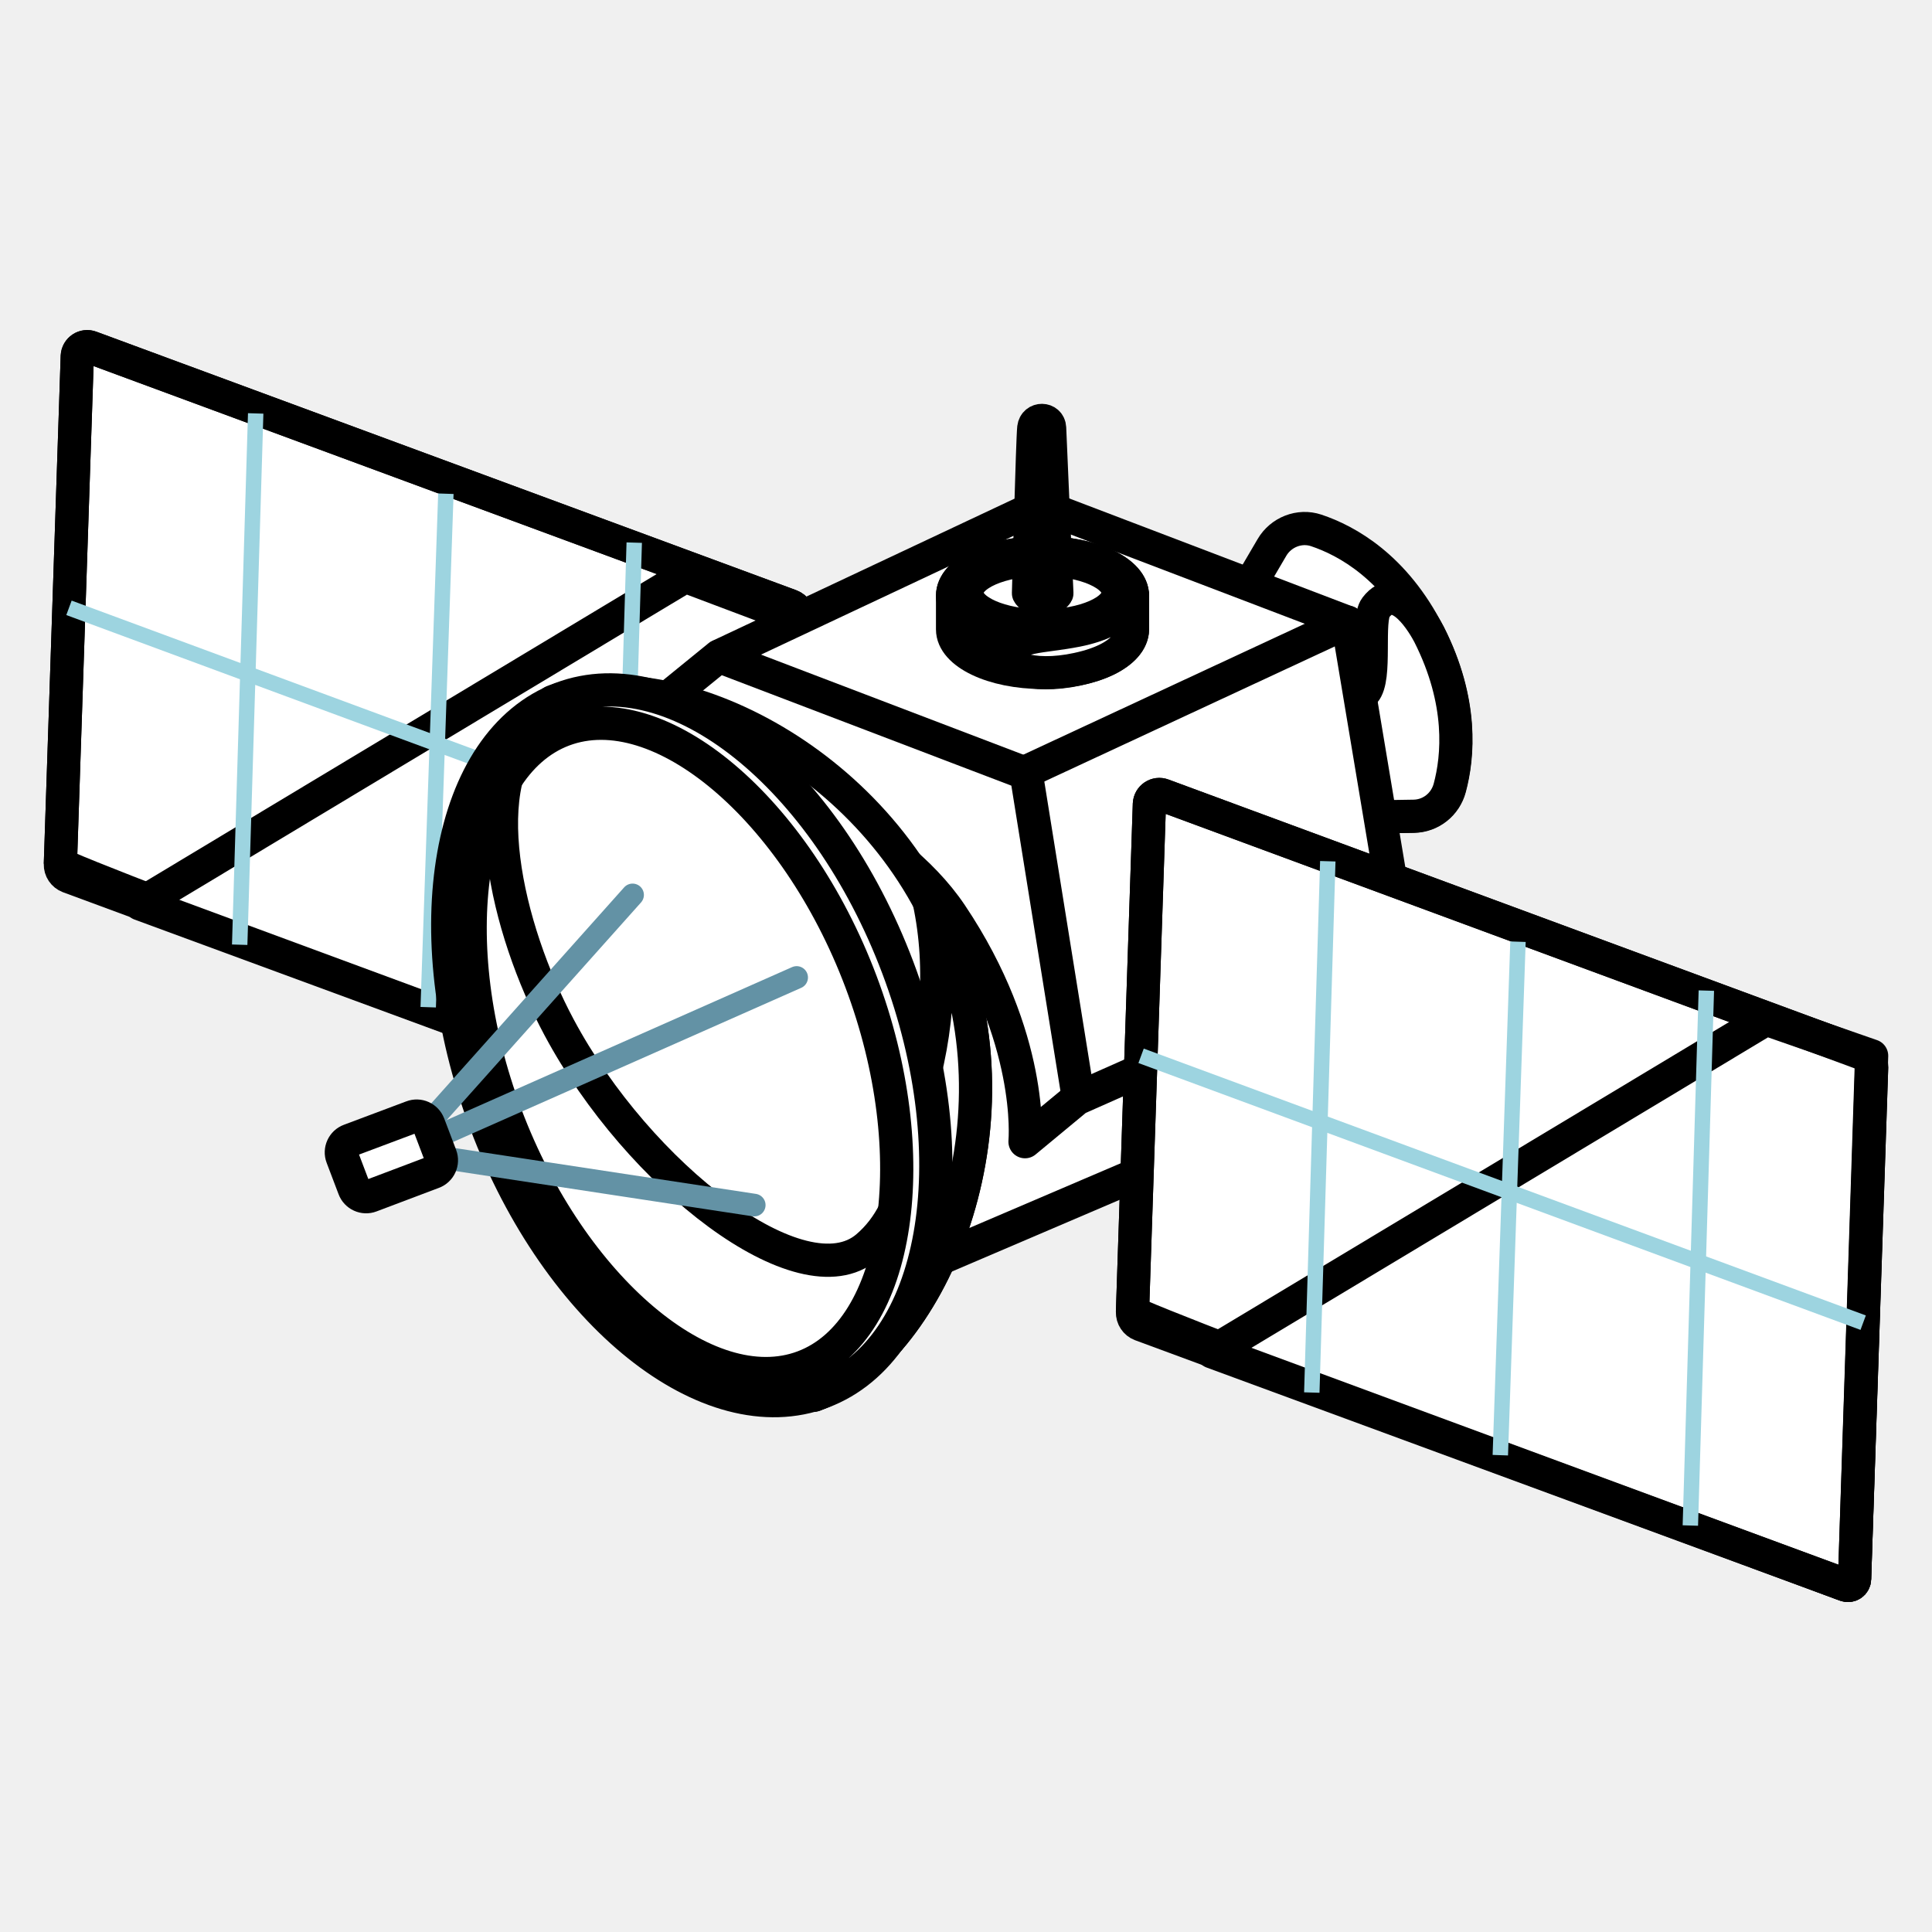
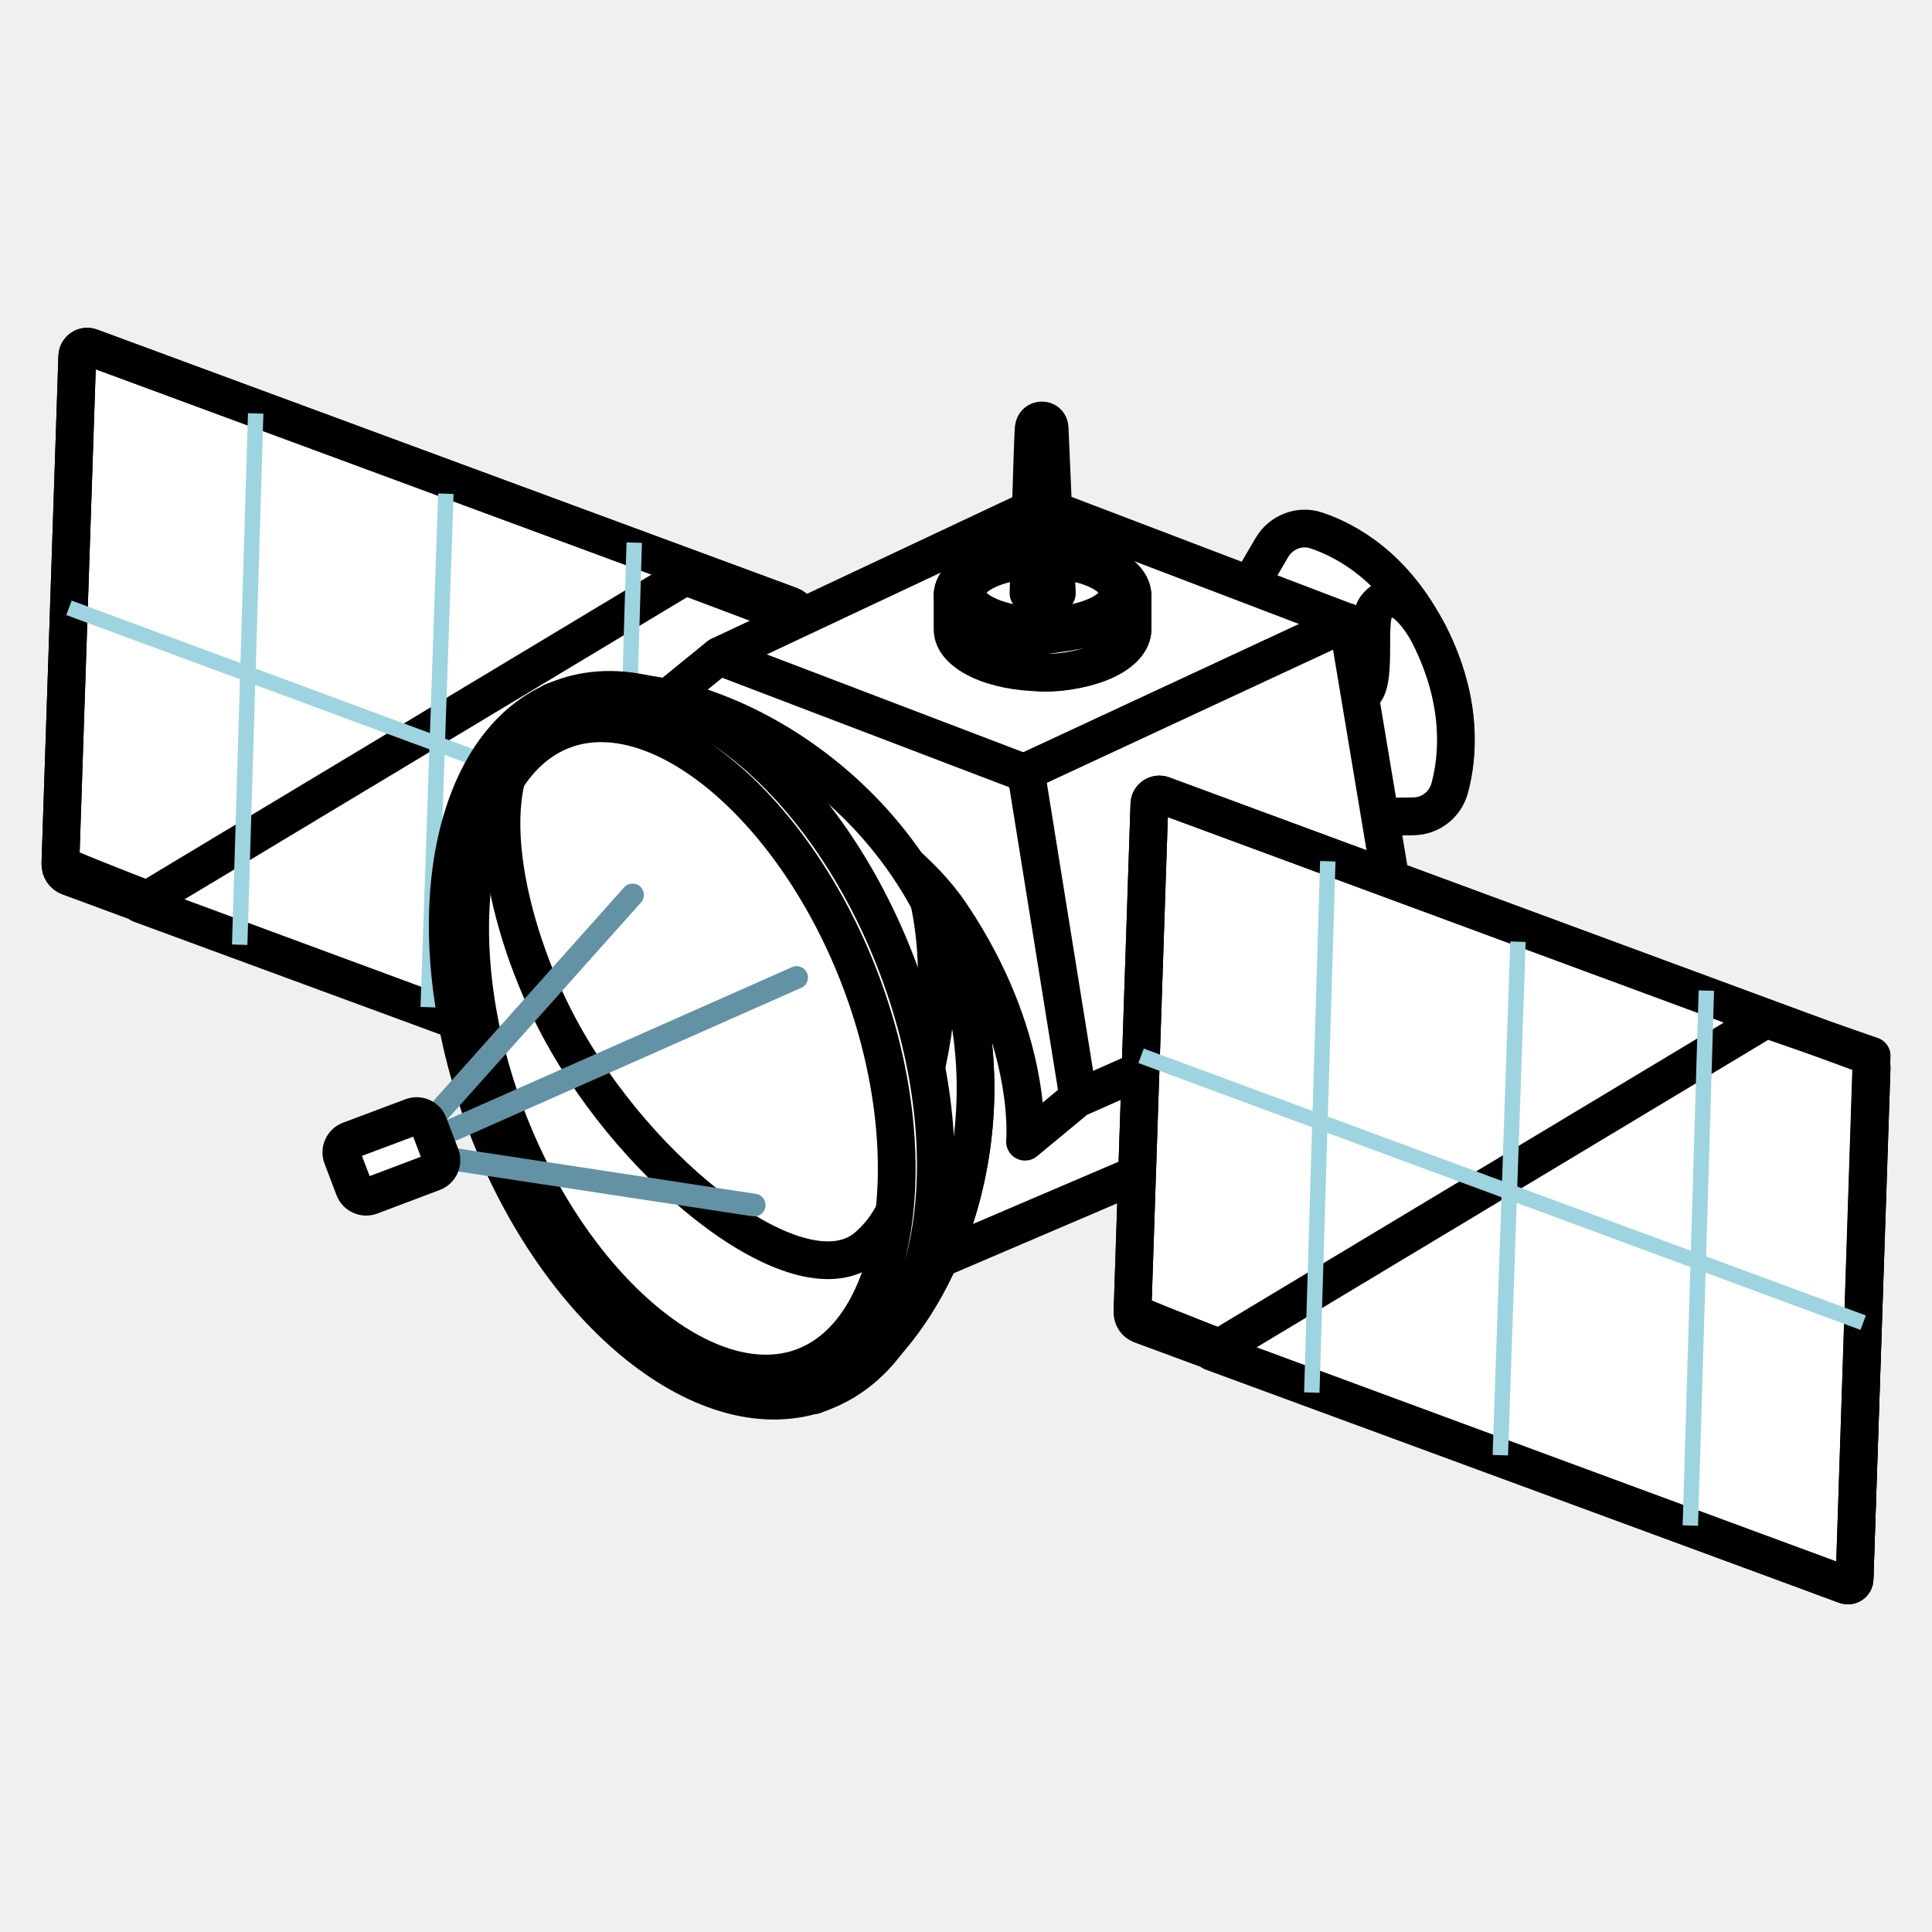
<svg xmlns="http://www.w3.org/2000/svg" version="1.1" id="Layer_4" x="0px" y="0px" viewBox="0 0 128 128" style="enable-background:new 0 0 128 128;" xml:space="preserve">
  <g>
    <g>
-       <path d="M51.24,75.33c0,0-47.26-17.71-47.24-18.08L5.12,23.6c0.02-0.45,0.47-0.75,0.89-0.59l46.35,17.12    c0.38,0.14,0.62,0.51,0.61,0.91l-1.13,33.9C51.83,75.24,51.53,75.44,51.24,75.33z" fill="#ffffff" stroke="#000000" stroke-width="2.2" stroke-linecap="round" stroke-linejoin="round" />
-       <path d="M9.29,59.89l41.95,15.44c0.28,0.11,0.59-0.09,0.6-0.4l1.13-33.9l-7.57-2.85L9.29,59.89z" fill="#ffffff" stroke="#000000" stroke-width="2.2" stroke-linecap="round" stroke-linejoin="round" />
-       <path d="M51.24,75.33L4.55,58.08    C4.21,57.95,3.99,57.62,4,57.26L5.12,23.6c0.02-0.45,0.47-0.75,0.89-0.59l46.35,17.12c0.38,0.14,0.62,0.51,0.61,0.91l-1.13,33.9    C51.83,75.24,51.53,75.44,51.24,75.33z" fill="none" stroke="#000000" stroke-width="2.2" stroke-linecap="round" stroke-linejoin="round" />
+       <path d="M51.24,75.33c0,0-47.26-17.71-47.24-18.08L5.12,23.6c0.02-0.45,0.47-0.75,0.89-0.59l46.35,17.12    c0.38,0.14,0.62,0.51,0.61,0.91l-1.13,33.9C51.83,75.24,51.53,75.44,51.24,75.33z" fill="#ffffff" stroke="#000000" stroke-width="2.5" stroke-linecap="round" stroke-linejoin="round" />
+       <path d="M9.29,59.89l41.95,15.44c0.28,0.11,0.59-0.09,0.6-0.4l1.13-33.9l-7.57-2.85L9.29,59.89z" fill="#ffffff" stroke="#000000" stroke-width="2.5" stroke-linecap="round" stroke-linejoin="round" />
+       <path d="M51.24,75.33L4.55,58.08    C4.21,57.95,3.99,57.62,4,57.26L5.12,23.6c0.02-0.45,0.47-0.75,0.89-0.59l46.35,17.12c0.38,0.14,0.62,0.51,0.61,0.91l-1.13,33.9    C51.83,75.24,51.53,75.44,51.24,75.33z" fill="none" stroke="#000000" stroke-width="2.5" stroke-linecap="round" stroke-linejoin="round" />
      <line style="fill:none;stroke:#9DD4E0;stroke-width:1.021;stroke-miterlimit:10;" x1="52.41" y1="57.96" x2="4.57" y2="40.27" />
      <line style="fill:none;stroke:#9DD4E0;stroke-width:1.021;stroke-miterlimit:10;" x1="29.54" y1="32.71" x2="28.37" y2="66.73" />
      <line style="fill:none;stroke:#9DD4E0;stroke-width:1.021;stroke-miterlimit:10;" x1="16.94" y1="27.39" x2="15.88" y2="62.59" />
      <line style="fill:none;stroke:#9DD4E0;stroke-width:1.021;stroke-miterlimit:10;" x1="42.02" y1="35.95" x2="40.96" y2="71.39" />
    </g>
-     <path d="M82.81,38.76l1.46-2.49c0.59-1.01,1.82-1.5,2.93-1.13c2.04,0.68,5.21,2.43,7.46,6.88   c2.27,4.49,1.93,8.12,1.37,10.17c-0.29,1.09-1.26,1.85-2.38,1.88l-2.04,0.04L82.81,38.76z" fill="#ffffff" stroke="#000000" stroke-width="2.2" stroke-linecap="round" stroke-linejoin="round" />
-     <path d="M91.15,40.25c-0.63,0.82,0.08,4.67-0.76,5.61c-0.42,0.46-1.01,0.9-1.58,0.65l2.29,7.61l2.57-0.04   c1.13-0.02,2.09-0.79,2.38-1.88c0.55-2.05,0.9-5.68-1.37-10.17C94.38,41.46,92.62,38.32,91.15,40.25z" fill="#ffffff" stroke="#000000" stroke-width="2.2" stroke-linecap="round" stroke-linejoin="round" />
+     <path d="M82.81,38.76l1.46-2.49c0.59-1.01,1.82-1.5,2.93-1.13c2.04,0.68,5.21,2.43,7.46,6.88   c2.27,4.49,1.93,8.12,1.37,10.17c-0.29,1.09-1.26,1.85-2.38,1.88l-2.04,0.04L82.81,38.76z" fill="#ffffff" stroke="#000000" stroke-width="2.5" stroke-linecap="round" stroke-linejoin="round" />
+     <path d="M91.15,40.25c-0.63,0.82,0.08,4.67-0.76,5.61c-0.42,0.46-1.01,0.9-1.58,0.65l2.29,7.61l2.57-0.04   c1.13-0.02,2.09-0.79,2.38-1.88c0.55-2.05,0.9-5.68-1.37-10.17C94.38,41.46,92.62,38.32,91.15,40.25z" fill="#ffffff" stroke="#000000" stroke-width="2.5" stroke-linecap="round" stroke-linejoin="round" />
    <g>
-       <polygon points="89.28,41.23 68.9,33.46 47.71,43.43 53.65,86 75.83,76.52 92.74,62.75   " fill="#ffffff" stroke="#000000" stroke-width="2.2" stroke-linecap="round" stroke-linejoin="round" />
-       <polygon points="89.28,41.22 67.95,51.14 53.85,86.39 76.03,76.91 92.94,63.14   " fill="#ffffff" stroke="#000000" stroke-width="2.2" stroke-linecap="round" stroke-linejoin="round" />
-       <polygon points="67.99,51.25 47.62,43.48 30.71,57.24 34.17,78.77 54.54,86.53 71.45,72.77   " fill="#ffffff" stroke="#000000" stroke-width="2.2" stroke-linecap="round" stroke-linejoin="round" />
+       <polygon points="89.28,41.23 68.9,33.46 47.71,43.43 53.65,86 75.83,76.52 92.74,62.75   " fill="#ffffff" stroke="#000000" stroke-width="2.5" stroke-linecap="round" stroke-linejoin="round" />
+       <polygon points="89.28,41.22 67.95,51.14 53.85,86.39 76.03,76.91 92.94,63.14   " fill="#ffffff" stroke="#000000" stroke-width="2.5" stroke-linecap="round" stroke-linejoin="round" />
+       <polygon points="67.99,51.25 47.62,43.48 30.71,57.24 34.17,78.77 54.54,86.53 71.45,72.77   " fill="#ffffff" stroke="#000000" stroke-width="2.5" stroke-linecap="round" stroke-linejoin="round" />
    </g>
-     <path d="M93.17,63.12l-21.82,9.67l-3.44,2.85c0.01-0.14,0.6-6.87-4.9-15.06c-3.95-5.89-12.89-9.2-12.89-9.2   l4.45,35.3l22.17-9.48L93.17,63.12z" fill="#ffffff" stroke="#000000" stroke-width="2.2" stroke-linecap="round" stroke-linejoin="round" />
+     <path d="M93.17,63.12l-21.82,9.67l-3.44,2.85c0.01-0.14,0.6-6.87-4.9-15.06c-3.95-5.89-12.89-9.2-12.89-9.2   l4.45,35.3l22.17-9.48L93.17,63.12z" fill="#ffffff" stroke="#000000" stroke-width="2.5" stroke-linecap="round" stroke-linejoin="round" />
    <g>
-       <path d="M122.27,105.01c0,0-47.26-17.71-47.24-18.08l1.12-33.66c0.02-0.45,0.47-0.75,0.89-0.59l46.35,17.12    c0.38,0.14,0.62,0.51,0.61,0.91l-1.13,33.9C122.86,104.92,122.56,105.12,122.27,105.01z" fill="#ffffff" stroke="#000000" stroke-width="2.2" stroke-linecap="round" stroke-linejoin="round" />
-       <path d="M80.32,89.57l41.95,15.44c0.28,0.11,0.59-0.09,0.6-0.4L124,69.95l-6.99-2.43L80.32,89.57z" fill="#ffffff" stroke="#000000" stroke-width="2.2" stroke-linecap="round" stroke-linejoin="round" />
-       <path d="M122.27,105.01L75.58,87.76    c-0.34-0.13-0.56-0.46-0.55-0.83l1.12-33.66c0.02-0.45,0.47-0.75,0.89-0.59l46.35,17.12c0.38,0.14,0.62,0.51,0.61,0.91l-1.13,33.9    C122.86,104.92,122.56,105.12,122.27,105.01z" fill="none" stroke="#000000" stroke-width="2.2" stroke-linecap="round" stroke-linejoin="round" />
+       <path d="M122.27,105.01c0,0-47.26-17.71-47.24-18.08l1.12-33.66c0.02-0.45,0.47-0.75,0.89-0.59l46.35,17.12    c0.38,0.14,0.62,0.51,0.61,0.91l-1.13,33.9C122.86,104.92,122.56,105.12,122.27,105.01z" fill="#ffffff" stroke="#000000" stroke-width="2.5" stroke-linecap="round" stroke-linejoin="round" />
+       <path d="M80.32,89.57l41.95,15.44c0.28,0.11,0.59-0.09,0.6-0.4L124,69.95l-6.99-2.43L80.32,89.57z" fill="#ffffff" stroke="#000000" stroke-width="2.5" stroke-linecap="round" stroke-linejoin="round" />
+       <path d="M122.27,105.01L75.58,87.76    c-0.34-0.13-0.56-0.46-0.55-0.83l1.12-33.66c0.02-0.45,0.47-0.75,0.89-0.59l46.35,17.12c0.38,0.14,0.62,0.51,0.61,0.91l-1.13,33.9    C122.86,104.92,122.56,105.12,122.27,105.01z" fill="none" stroke="#000000" stroke-width="2.5" stroke-linecap="round" stroke-linejoin="round" />
      <line style="fill:none;stroke:#9DD4E0;stroke-width:1.021;stroke-miterlimit:10;" x1="123.44" y1="87.63" x2="75.6" y2="69.95" />
      <line style="fill:none;stroke:#9DD4E0;stroke-width:1.021;stroke-miterlimit:10;" x1="100.57" y1="62.39" x2="99.4" y2="96.41" />
      <line style="fill:none;stroke:#9DD4E0;stroke-width:1.021;stroke-miterlimit:10;" x1="87.97" y1="57.06" x2="86.91" y2="92.26" />
      <line style="fill:none;stroke:#9DD4E0;stroke-width:1.021;stroke-miterlimit:10;" x1="113.05" y1="65.63" x2="111.99" y2="101.07" />
    </g>
-     <path d="M75.03,39.47c0-1.57-2.67-2.85-5.96-2.85c-3.29,0-5.96,1.27-5.96,2.85c0,0.4,0,1.84,0,2.23   c0,1.57,2.67,2.85,5.96,2.85c3.29,0,5.96-1.27,5.96-2.85C75.03,41.31,75.03,39.87,75.03,39.47z" fill="#ffffff" stroke="#000000" stroke-width="2.2" stroke-linecap="round" stroke-linejoin="round" />
-     <ellipse cx="69.07" cy="39.47" rx="5.96" ry="2.85" fill="#ffffff" stroke="#000000" stroke-width="2.2" stroke-linecap="round" stroke-linejoin="round" />
-     <ellipse cx="69.07" cy="39.27" rx="5.01" ry="2.2" fill="#ffffff" stroke="#000000" stroke-width="2.2" stroke-linecap="round" stroke-linejoin="round" />
-     <path d="M70.02,39.3c0,0-0.19,0.4-0.94,0.4c-0.75,0-0.94-0.4-0.94-0.4s0.27-10.28,0.35-10.95   c0.08-0.67,1.02-0.65,1.05,0C69.56,29,70.02,39.3,70.02,39.3z" fill="#ffffff" stroke="#000000" stroke-width="2.2" stroke-linecap="round" stroke-linejoin="round" />
-     <path d="M75.03,39.47c0,0-0.37,1.63-3.68,2.29c-2.43,0.48-4.17,0.29-4.59,1.56   c-0.32,0.96,1.98,1.75,5.23,0.87c2.93-0.8,3.04-2.26,3.04-2.48S75.03,39.47,75.03,39.47z" fill="#ffffff" stroke="#000000" stroke-width="2.2" stroke-linecap="round" stroke-linejoin="round" />
+     <path d="M75.03,39.47c0-1.57-2.67-2.85-5.96-2.85c-3.29,0-5.96,1.27-5.96,2.85c0,0.4,0,1.84,0,2.23   c0,1.57,2.67,2.85,5.96,2.85c3.29,0,5.96-1.27,5.96-2.85C75.03,41.31,75.03,39.87,75.03,39.47z" fill="#ffffff" stroke="#000000" stroke-width="2.5" stroke-linecap="round" stroke-linejoin="round" />
+     <ellipse cx="69.07" cy="39.47" rx="5.96" ry="2.85" fill="#ffffff" stroke="#000000" stroke-width="2.5" stroke-linecap="round" stroke-linejoin="round" />
+     <ellipse cx="69.07" cy="39.27" rx="5.01" ry="2.2" fill="#ffffff" stroke="#000000" stroke-width="2.5" stroke-linecap="round" stroke-linejoin="round" />
+     <path d="M70.02,39.3c0,0-0.19,0.4-0.94,0.4c-0.75,0-0.94-0.4-0.94-0.4s0.27-10.28,0.35-10.95   c0.08-0.67,1.02-0.65,1.05,0C69.56,29,70.02,39.3,70.02,39.3z" fill="#ffffff" stroke="#000000" stroke-width="2.5" stroke-linecap="round" stroke-linejoin="round" />
+     <path d="M75.03,39.47c0,0-0.37,1.63-3.68,2.29c-2.43,0.48-4.17,0.29-4.59,1.56   c-0.32,0.96,1.98,1.75,5.23,0.87c2.93-0.8,3.04-2.26,3.04-2.48S75.03,39.47,75.03,39.47z" fill="#ffffff" stroke="#000000" stroke-width="2.5" stroke-linecap="round" stroke-linejoin="round" />
    <g>
-       <path d="M53.94,92.43L36.62,46.49c7.54-2.84,21.56,3.62,26.34,16.3S61.48,89.59,53.94,92.43z" fill="#ffffff" stroke="#000000" stroke-width="2.2" stroke-linecap="round" stroke-linejoin="round" />
-       <path d="M51.7,86.49l2.24,5.94c7.54-2.84,13.81-16.95,9.02-29.64c-0.4-1.06-0.87-2.08-1.4-3.06    C63.46,68.62,59.96,79.65,51.7,86.49z" fill="#ffffff" stroke="#000000" stroke-width="2.2" stroke-linecap="round" stroke-linejoin="round" />
-       <ellipse transform="matrix(0.9357 -0.3527 0.3527 0.9357 -21.628 20.4239)" cx="45.23" cy="69.56" rx="13.25" ry="23.6" fill="#ffffff" stroke="#000000" stroke-width="2.2" stroke-linecap="round" stroke-linejoin="round" />
-       <path d="M37.04,68.06c-3.51-6.56-5.78-16.39-1.43-20.05c4.59-3.86,11.08,0.68,14.34,3.57    c1.81,1.6,2.76,2.85,3.7,4.13c5.36,7.3,9.97,21.66,3.79,26.91C53.13,86.28,42.29,77.88,37.04,68.06z" fill="#ffffff" stroke="#000000" stroke-width="2.2" stroke-linecap="round" stroke-linejoin="round" />
-       <path d="M33.52,73.89c-4.31-11.44-2.57-23.13,3.81-25.53s15.4,5.23,19.71,16.67s2.57,23.13-3.81,25.53    S37.83,85.33,33.52,73.89 M32.18,74.4c4.78,12.69,14.77,20.67,22.31,17.82c7.54-2.84,9.78-15.43,4.99-28.12    S44.71,43.44,37.17,46.28C29.63,49.12,27.4,61.71,32.18,74.4L32.18,74.4z" fill="#ffffff" stroke="#000000" stroke-width="2.2" stroke-linecap="round" stroke-linejoin="round" />
+       <path d="M53.94,92.43L36.62,46.49c7.54-2.84,21.56,3.62,26.34,16.3S61.48,89.59,53.94,92.43z" fill="#ffffff" stroke="#000000" stroke-width="2.5" stroke-linecap="round" stroke-linejoin="round" />
+       <path d="M51.7,86.49l2.24,5.94c7.54-2.84,13.81-16.95,9.02-29.64c-0.4-1.06-0.87-2.08-1.4-3.06    C63.46,68.62,59.96,79.65,51.7,86.49z" fill="#ffffff" stroke="#000000" stroke-width="2.5" stroke-linecap="round" stroke-linejoin="round" />
+       <ellipse transform="matrix(0.9357 -0.3527 0.3527 0.9357 -21.628 20.4239)" cx="45.23" cy="69.56" rx="13.25" ry="23.6" fill="#ffffff" stroke="#000000" stroke-width="2.5" stroke-linecap="round" stroke-linejoin="round" />
+       <path d="M37.04,68.06c-3.51-6.56-5.78-16.39-1.43-20.05c4.59-3.86,11.08,0.68,14.34,3.57    c1.81,1.6,2.76,2.85,3.7,4.13c5.36,7.3,9.97,21.66,3.79,26.91C53.13,86.28,42.29,77.88,37.04,68.06z" fill="#ffffff" stroke="#000000" stroke-width="2.5" stroke-linecap="round" stroke-linejoin="round" />
+       <path d="M33.52,73.89c-4.31-11.44-2.57-23.13,3.81-25.53s15.4,5.23,19.71,16.67s2.57,23.13-3.81,25.53    S37.83,85.33,33.52,73.89 M32.18,74.4c4.78,12.69,14.77,20.67,22.31,17.82c7.54-2.84,9.78-15.43,4.99-28.12    S44.71,43.44,37.17,46.28C29.63,49.12,27.4,61.71,32.18,74.4L32.18,74.4z" fill="#ffffff" stroke="#000000" stroke-width="2.5" stroke-linecap="round" stroke-linejoin="round" />
      <line style="fill:none;stroke:#6392A5;stroke-width:1.5;stroke-linecap:round;stroke-miterlimit:10;" x1="26.72" y1="76.3" x2="52.78" y2="64.76" />
      <line style="fill:none;stroke:#6392A5;stroke-width:1.5;stroke-linecap:round;stroke-miterlimit:10;" x1="26.72" y1="76.3" x2="41.91" y2="59.29" />
      <line style="fill:none;stroke:#6392A5;stroke-width:1.5;stroke-linecap:round;stroke-miterlimit:10;" x1="26.72" y1="76.3" x2="49.97" y2="79.84" />
-       <path d="M28.4,74.49l0.79,2.08c0.17,0.44-0.06,0.94-0.5,1.1l-4.13,1.56c-0.44,0.17-0.94-0.06-1.1-0.5    l-0.79-2.08c-0.17-0.44,0.06-0.94,0.5-1.1L27.3,74C27.74,73.83,28.23,74.05,28.4,74.49z" fill="#ffffff" stroke="#000000" stroke-width="2.2" stroke-linecap="round" stroke-linejoin="round" />
+       <path d="M28.4,74.49l0.79,2.08c0.17,0.44-0.06,0.94-0.5,1.1l-4.13,1.56c-0.44,0.17-0.94-0.06-1.1-0.5    l-0.79-2.08c-0.17-0.44,0.06-0.94,0.5-1.1L27.3,74C27.74,73.83,28.23,74.05,28.4,74.49z" fill="#ffffff" stroke="#000000" stroke-width="2.5" stroke-linecap="round" stroke-linejoin="round" />
    </g>
  </g>
</svg>
